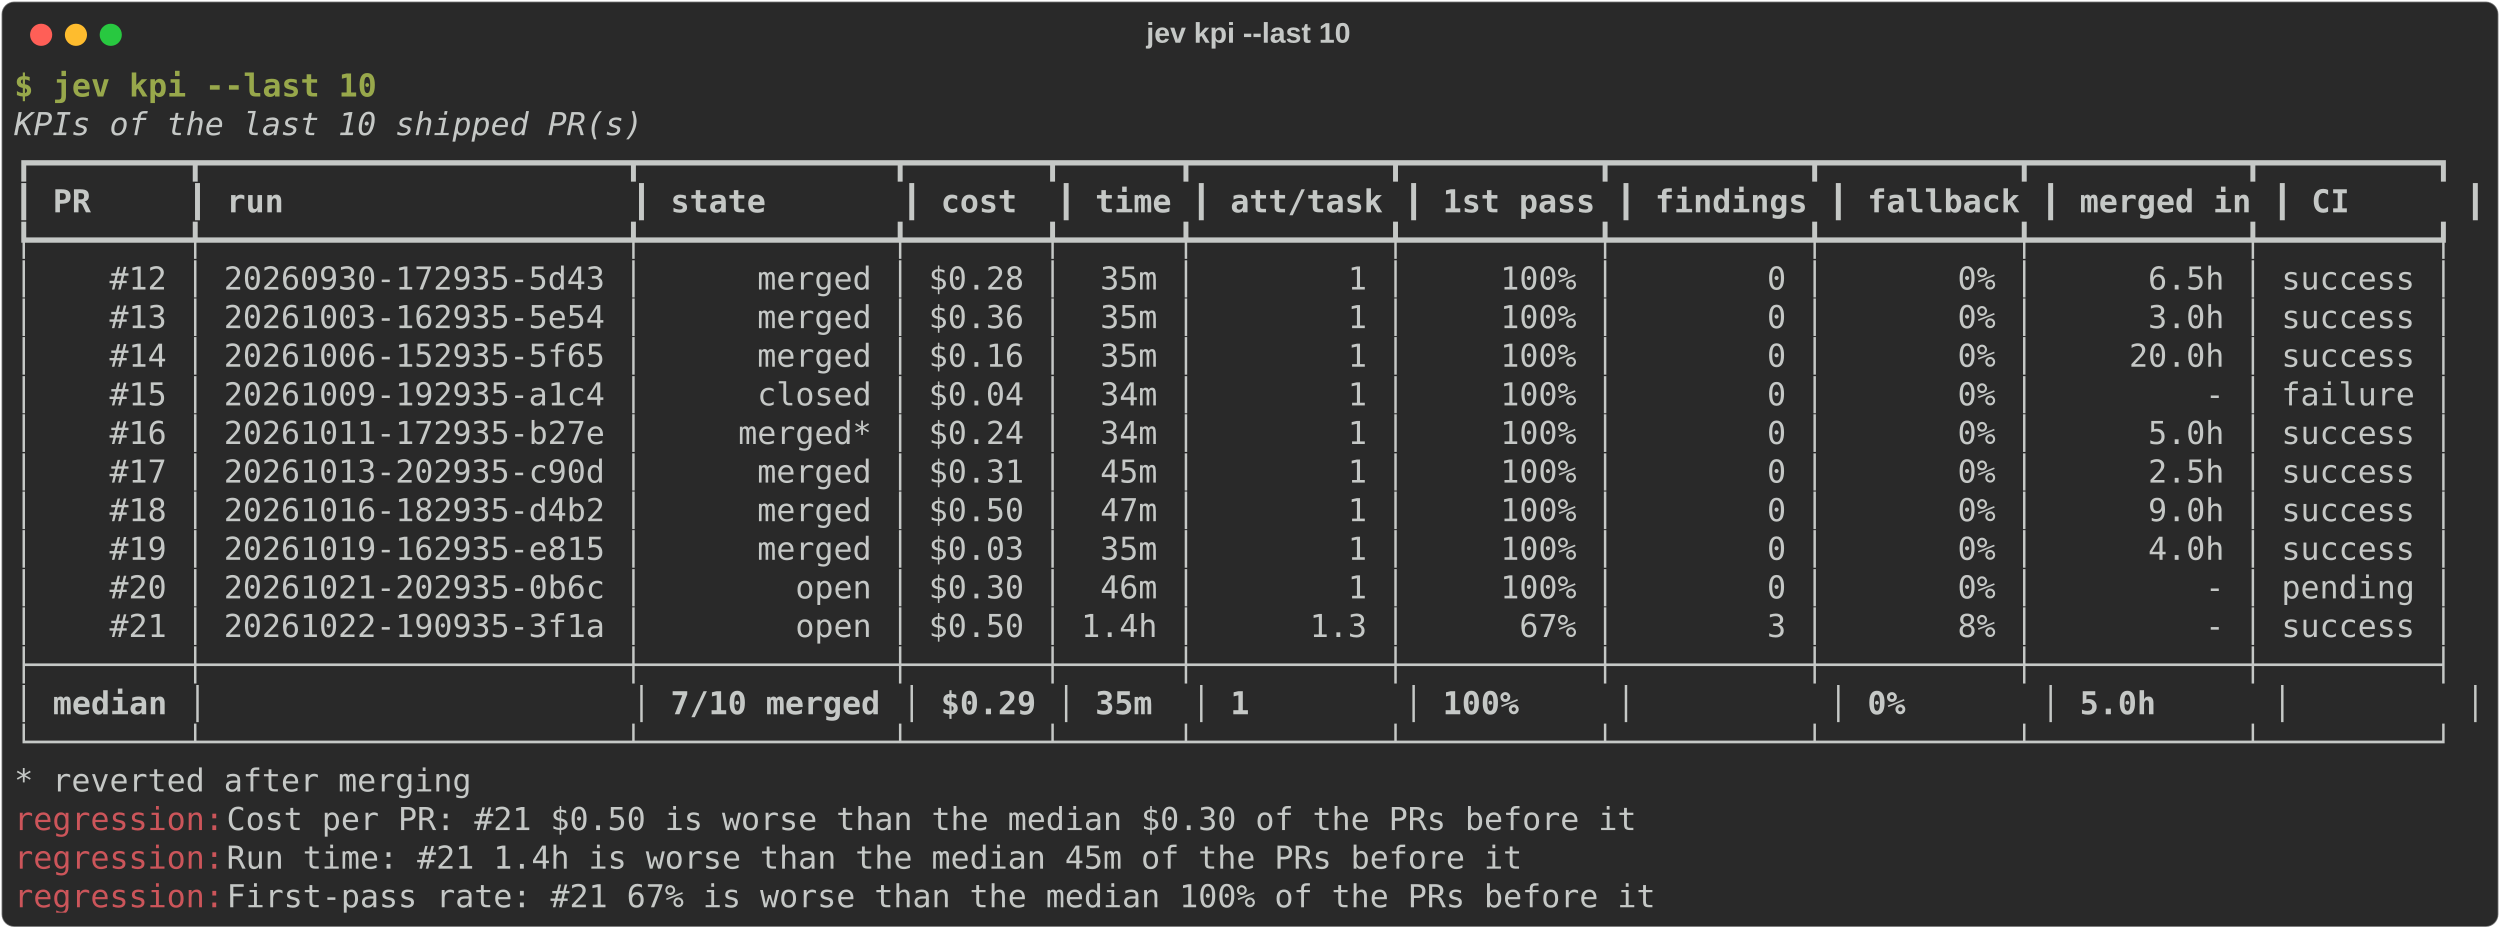
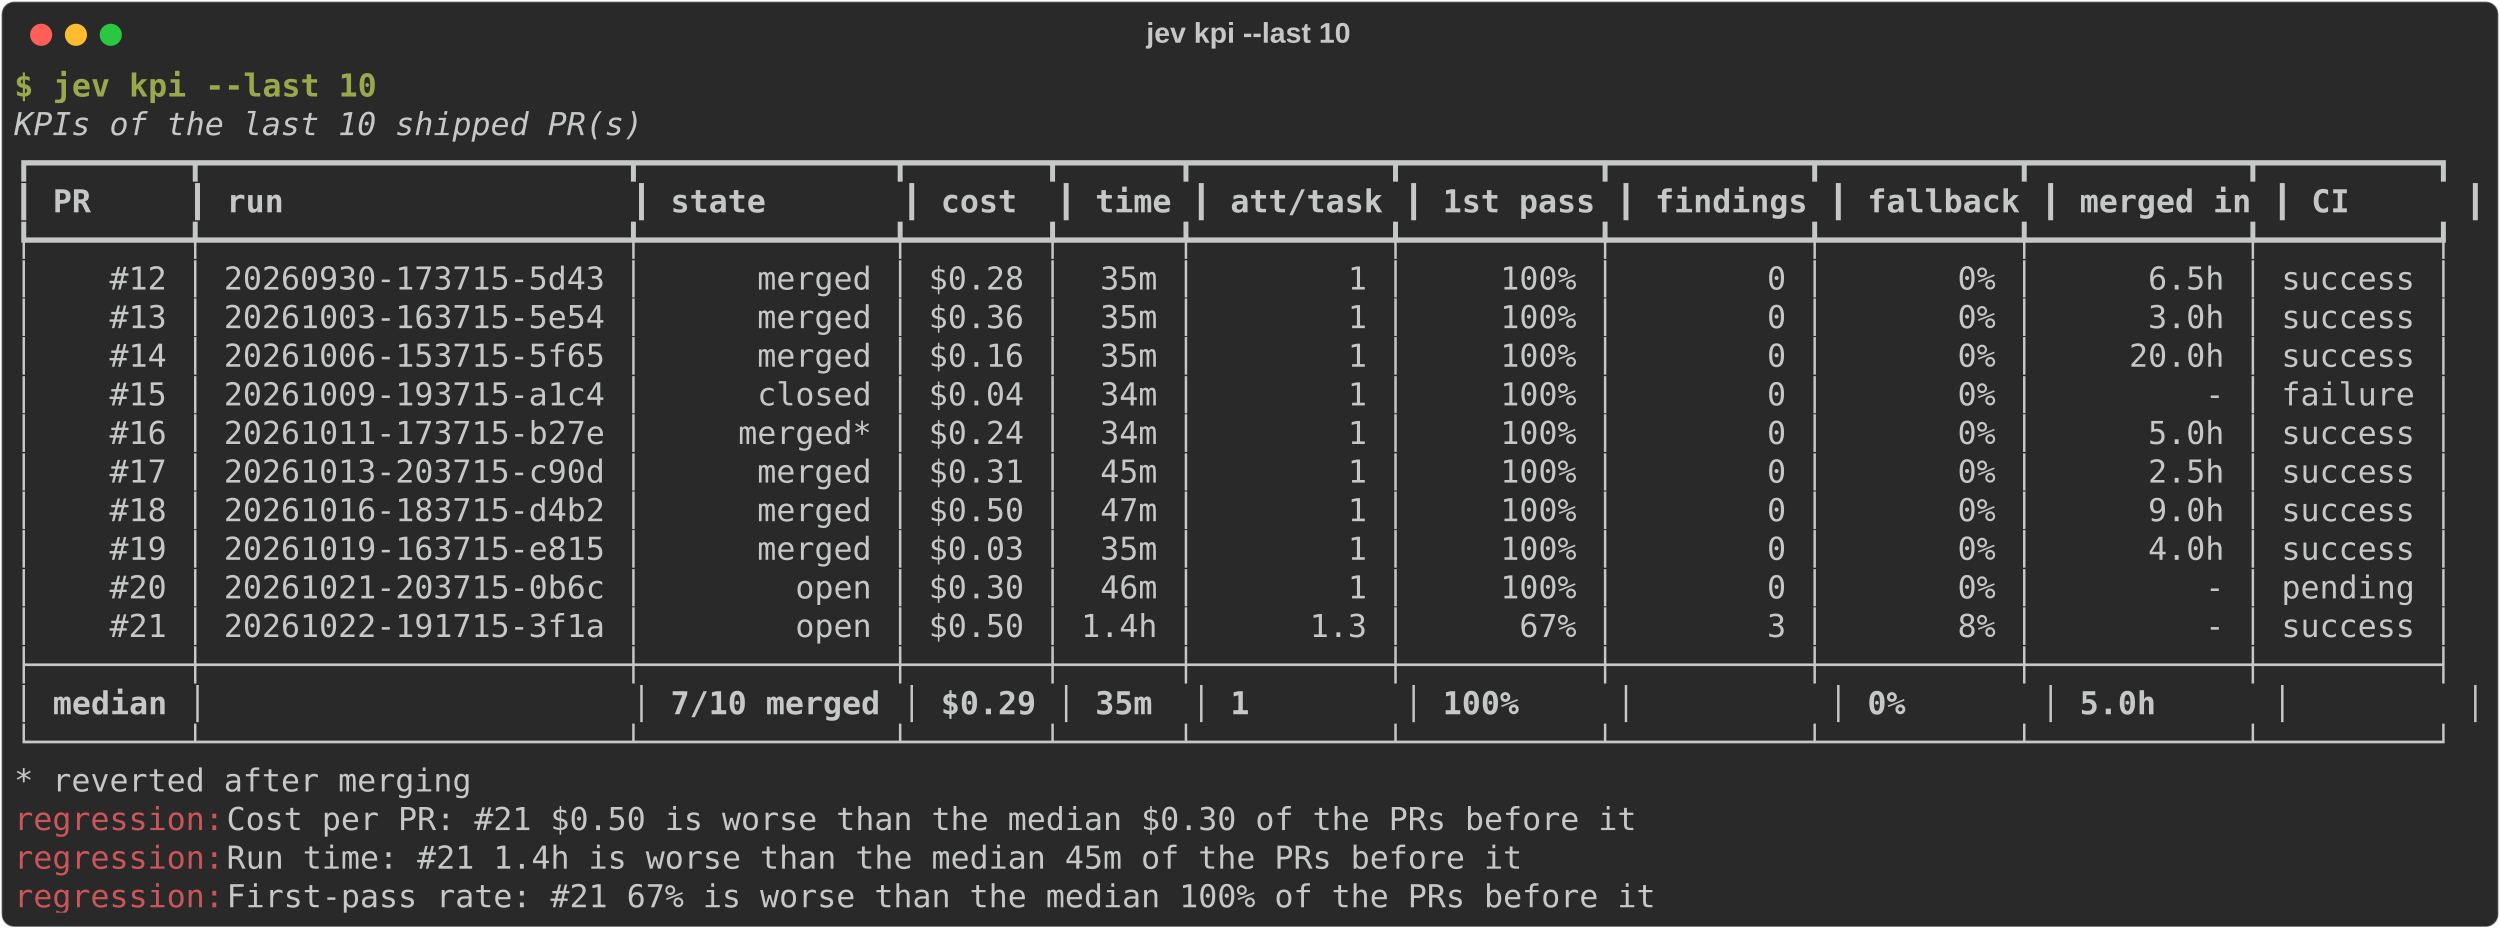
<svg xmlns="http://www.w3.org/2000/svg" class="rich-terminal" viewBox="0 0 1580 586.8">
  <style>

    @font-face {
        font-family: "Fira Code";
        src: local("FiraCode-Regular"),
                url("https://cdnjs.cloudflare.com/ajax/libs/firacode/6.2.0/woff2/FiraCode-Regular.woff2") format("woff2"),
                url("https://cdnjs.cloudflare.com/ajax/libs/firacode/6.2.0/woff/FiraCode-Regular.woff") format("woff");
        font-style: normal;
        font-weight: 400;
    }
    @font-face {
        font-family: "Fira Code";
        src: local("FiraCode-Bold"),
                url("https://cdnjs.cloudflare.com/ajax/libs/firacode/6.2.0/woff2/FiraCode-Bold.woff2") format("woff2"),
                url("https://cdnjs.cloudflare.com/ajax/libs/firacode/6.2.0/woff/FiraCode-Bold.woff") format("woff");
        font-style: bold;
        font-weight: 700;
    }

-     .terminal-2445889834-matrix {
+     .terminal-4103426316-matrix {
        font-family: Fira Code, monospace;
        font-size: 20px;
        line-height: 24.4px;
        font-variant-east-asian: full-width;
    }

-     .terminal-2445889834-title {
+     .terminal-4103426316-title {
        font-size: 18px;
        font-weight: bold;
        font-family: arial;
    }

-     .terminal-2445889834-r1 { fill: #98a84b;font-weight: bold }
- .terminal-2445889834-r2 { fill: #c5c8c6 }
- .terminal-2445889834-r3 { fill: #c5c8c6;font-style: italic; }
- .terminal-2445889834-r4 { fill: #c5c8c6;font-weight: bold }
- .terminal-2445889834-r5 { fill: #cc555a }
+     .terminal-4103426316-r1 { fill: #98a84b;font-weight: bold }
+ .terminal-4103426316-r2 { fill: #c5c8c6 }
+ .terminal-4103426316-r3 { fill: #c5c8c6;font-style: italic; }
+ .terminal-4103426316-r4 { fill: #c5c8c6;font-weight: bold }
+ .terminal-4103426316-r5 { fill: #cc555a }
    </style>
  <defs>
-     <clipPath id="terminal-2445889834-clip-terminal">
+     <clipPath id="terminal-4103426316-clip-terminal">
      <rect x="0" y="0" width="1560.6" height="535.8" />
    </clipPath>
-     <clipPath id="terminal-2445889834-line-0">
+     <clipPath id="terminal-4103426316-line-0">
      <rect x="0" y="1.5" width="1561.6" height="24.65" />
    </clipPath>
-     <clipPath id="terminal-2445889834-line-1">
+     <clipPath id="terminal-4103426316-line-1">
      <rect x="0" y="25.9" width="1561.6" height="24.65" />
    </clipPath>
-     <clipPath id="terminal-2445889834-line-2">
+     <clipPath id="terminal-4103426316-line-2">
      <rect x="0" y="50.3" width="1561.6" height="24.65" />
    </clipPath>
-     <clipPath id="terminal-2445889834-line-3">
+     <clipPath id="terminal-4103426316-line-3">
      <rect x="0" y="74.7" width="1561.6" height="24.65" />
    </clipPath>
-     <clipPath id="terminal-2445889834-line-4">
+     <clipPath id="terminal-4103426316-line-4">
      <rect x="0" y="99.1" width="1561.6" height="24.65" />
    </clipPath>
-     <clipPath id="terminal-2445889834-line-5">
+     <clipPath id="terminal-4103426316-line-5">
      <rect x="0" y="123.5" width="1561.6" height="24.65" />
    </clipPath>
-     <clipPath id="terminal-2445889834-line-6">
+     <clipPath id="terminal-4103426316-line-6">
      <rect x="0" y="147.9" width="1561.6" height="24.65" />
    </clipPath>
-     <clipPath id="terminal-2445889834-line-7">
+     <clipPath id="terminal-4103426316-line-7">
      <rect x="0" y="172.3" width="1561.6" height="24.65" />
    </clipPath>
-     <clipPath id="terminal-2445889834-line-8">
+     <clipPath id="terminal-4103426316-line-8">
      <rect x="0" y="196.7" width="1561.6" height="24.65" />
    </clipPath>
-     <clipPath id="terminal-2445889834-line-9">
+     <clipPath id="terminal-4103426316-line-9">
      <rect x="0" y="221.1" width="1561.6" height="24.65" />
    </clipPath>
-     <clipPath id="terminal-2445889834-line-10">
+     <clipPath id="terminal-4103426316-line-10">
      <rect x="0" y="245.5" width="1561.6" height="24.65" />
    </clipPath>
-     <clipPath id="terminal-2445889834-line-11">
+     <clipPath id="terminal-4103426316-line-11">
      <rect x="0" y="269.9" width="1561.6" height="24.65" />
    </clipPath>
-     <clipPath id="terminal-2445889834-line-12">
+     <clipPath id="terminal-4103426316-line-12">
      <rect x="0" y="294.3" width="1561.6" height="24.65" />
    </clipPath>
-     <clipPath id="terminal-2445889834-line-13">
+     <clipPath id="terminal-4103426316-line-13">
      <rect x="0" y="318.7" width="1561.6" height="24.65" />
    </clipPath>
-     <clipPath id="terminal-2445889834-line-14">
+     <clipPath id="terminal-4103426316-line-14">
      <rect x="0" y="343.1" width="1561.6" height="24.65" />
    </clipPath>
-     <clipPath id="terminal-2445889834-line-15">
+     <clipPath id="terminal-4103426316-line-15">
      <rect x="0" y="367.5" width="1561.6" height="24.65" />
    </clipPath>
-     <clipPath id="terminal-2445889834-line-16">
+     <clipPath id="terminal-4103426316-line-16">
      <rect x="0" y="391.9" width="1561.6" height="24.65" />
    </clipPath>
-     <clipPath id="terminal-2445889834-line-17">
+     <clipPath id="terminal-4103426316-line-17">
      <rect x="0" y="416.3" width="1561.6" height="24.65" />
    </clipPath>
-     <clipPath id="terminal-2445889834-line-18">
+     <clipPath id="terminal-4103426316-line-18">
      <rect x="0" y="440.7" width="1561.6" height="24.65" />
    </clipPath>
-     <clipPath id="terminal-2445889834-line-19">
+     <clipPath id="terminal-4103426316-line-19">
      <rect x="0" y="465.1" width="1561.6" height="24.65" />
    </clipPath>
-     <clipPath id="terminal-2445889834-line-20">
+     <clipPath id="terminal-4103426316-line-20">
      <rect x="0" y="489.5" width="1561.6" height="24.65" />
    </clipPath>
  </defs>
  <rect fill="#292929" stroke="rgba(255,255,255,0.35)" stroke-width="1" x="1" y="1" width="1578" height="584.8" rx="8" />
-   <text class="terminal-2445889834-title" fill="#c5c8c6" text-anchor="middle" x="789" y="27">jev kpi --last 10</text>
+   <text class="terminal-4103426316-title" fill="#c5c8c6" text-anchor="middle" x="789" y="27">jev kpi --last 10</text>
  <g transform="translate(26,22)">
    <circle cx="0" cy="0" r="7" fill="#ff5f57" />
    <circle cx="22" cy="0" r="7" fill="#febc2e" />
    <circle cx="44" cy="0" r="7" fill="#28c840" />
  </g>
-   <g transform="translate(9, 41)" clip-path="url(#terminal-2445889834-clip-terminal)">
-     <g class="terminal-2445889834-matrix">
-       <text class="terminal-2445889834-r1" x="0" y="20" textLength="24.4" clip-path="url(#terminal-2445889834-line-0)">$ </text>
-       <text class="terminal-2445889834-r1" x="24.4" y="20" textLength="207.4" clip-path="url(#terminal-2445889834-line-0)">jev kpi --last 10</text>
-       <text class="terminal-2445889834-r2" x="1561.6" y="20" textLength="12.2" clip-path="url(#terminal-2445889834-line-0)">
- </text>
-       <text class="terminal-2445889834-r3" x="0" y="44.4" textLength="1561.6" clip-path="url(#terminal-2445889834-line-1)">                                               KPIs of the last 10 shipped PR(s)                                                </text>
-       <text class="terminal-2445889834-r2" x="1561.6" y="44.4" textLength="12.2" clip-path="url(#terminal-2445889834-line-1)">
- </text>
-       <text class="terminal-2445889834-r2" x="0" y="68.8" textLength="1561.6" clip-path="url(#terminal-2445889834-line-2)">┏━━━━━━━━┳━━━━━━━━━━━━━━━━━━━━━━┳━━━━━━━━━━━━━┳━━━━━━━┳━━━━━━┳━━━━━━━━━━┳━━━━━━━━━━┳━━━━━━━━━━┳━━━━━━━━━━┳━━━━━━━━━━━┳━━━━━━━━━┓</text>
-       <text class="terminal-2445889834-r2" x="1561.6" y="68.8" textLength="12.2" clip-path="url(#terminal-2445889834-line-2)">
- </text>
-       <text class="terminal-2445889834-r2" x="0" y="93.2" textLength="12.2" clip-path="url(#terminal-2445889834-line-3)">┃</text>
-       <text class="terminal-2445889834-r4" x="24.4" y="93.2" textLength="73.2" clip-path="url(#terminal-2445889834-line-3)">    PR</text>
-       <text class="terminal-2445889834-r2" x="109.8" y="93.2" textLength="12.2" clip-path="url(#terminal-2445889834-line-3)">┃</text>
-       <text class="terminal-2445889834-r4" x="134.2" y="93.2" textLength="244" clip-path="url(#terminal-2445889834-line-3)">run                 </text>
-       <text class="terminal-2445889834-r2" x="390.4" y="93.2" textLength="12.2" clip-path="url(#terminal-2445889834-line-3)">┃</text>
-       <text class="terminal-2445889834-r4" x="414.8" y="93.2" textLength="134.2" clip-path="url(#terminal-2445889834-line-3)">      state</text>
-       <text class="terminal-2445889834-r2" x="561.2" y="93.2" textLength="12.2" clip-path="url(#terminal-2445889834-line-3)">┃</text>
-       <text class="terminal-2445889834-r4" x="585.6" y="93.2" textLength="61" clip-path="url(#terminal-2445889834-line-3)"> cost</text>
-       <text class="terminal-2445889834-r2" x="658.8" y="93.2" textLength="12.2" clip-path="url(#terminal-2445889834-line-3)">┃</text>
-       <text class="terminal-2445889834-r4" x="683.2" y="93.2" textLength="48.8" clip-path="url(#terminal-2445889834-line-3)">time</text>
-       <text class="terminal-2445889834-r2" x="744.2" y="93.2" textLength="12.2" clip-path="url(#terminal-2445889834-line-3)">┃</text>
-       <text class="terminal-2445889834-r4" x="768.6" y="93.2" textLength="97.6" clip-path="url(#terminal-2445889834-line-3)">att/task</text>
-       <text class="terminal-2445889834-r2" x="878.4" y="93.2" textLength="12.2" clip-path="url(#terminal-2445889834-line-3)">┃</text>
-       <text class="terminal-2445889834-r4" x="902.8" y="93.2" textLength="97.6" clip-path="url(#terminal-2445889834-line-3)">1st pass</text>
-       <text class="terminal-2445889834-r2" x="1012.6" y="93.2" textLength="12.2" clip-path="url(#terminal-2445889834-line-3)">┃</text>
-       <text class="terminal-2445889834-r4" x="1037" y="93.2" textLength="97.6" clip-path="url(#terminal-2445889834-line-3)">findings</text>
-       <text class="terminal-2445889834-r2" x="1146.8" y="93.2" textLength="12.2" clip-path="url(#terminal-2445889834-line-3)">┃</text>
-       <text class="terminal-2445889834-r4" x="1171.2" y="93.2" textLength="97.6" clip-path="url(#terminal-2445889834-line-3)">fallback</text>
-       <text class="terminal-2445889834-r2" x="1281" y="93.2" textLength="12.2" clip-path="url(#terminal-2445889834-line-3)">┃</text>
-       <text class="terminal-2445889834-r4" x="1305.4" y="93.2" textLength="109.8" clip-path="url(#terminal-2445889834-line-3)">merged in</text>
-       <text class="terminal-2445889834-r2" x="1427.4" y="93.2" textLength="12.2" clip-path="url(#terminal-2445889834-line-3)">┃</text>
-       <text class="terminal-2445889834-r4" x="1451.8" y="93.2" textLength="85.4" clip-path="url(#terminal-2445889834-line-3)">     CI</text>
-       <text class="terminal-2445889834-r2" x="1549.4" y="93.2" textLength="12.2" clip-path="url(#terminal-2445889834-line-3)">┃</text>
-       <text class="terminal-2445889834-r2" x="1561.6" y="93.2" textLength="12.2" clip-path="url(#terminal-2445889834-line-3)">
- </text>
-       <text class="terminal-2445889834-r2" x="0" y="117.6" textLength="1561.6" clip-path="url(#terminal-2445889834-line-4)">┡━━━━━━━━╇━━━━━━━━━━━━━━━━━━━━━━╇━━━━━━━━━━━━━╇━━━━━━━╇━━━━━━╇━━━━━━━━━━╇━━━━━━━━━━╇━━━━━━━━━━╇━━━━━━━━━━╇━━━━━━━━━━━╇━━━━━━━━━┩</text>
-       <text class="terminal-2445889834-r2" x="1561.6" y="117.6" textLength="12.2" clip-path="url(#terminal-2445889834-line-4)">
- </text>
-       <text class="terminal-2445889834-r2" x="0" y="142" textLength="1561.6" clip-path="url(#terminal-2445889834-line-5)">│    #12 │ 20260930-172935-5d43 │      merged │ $0.28 │  35m │        1 │     100% │        0 │       0% │      6.5h │ success │</text>
-       <text class="terminal-2445889834-r2" x="1561.6" y="142" textLength="12.2" clip-path="url(#terminal-2445889834-line-5)">
- </text>
-       <text class="terminal-2445889834-r2" x="0" y="166.4" textLength="1561.6" clip-path="url(#terminal-2445889834-line-6)">│    #13 │ 20261003-162935-5e54 │      merged │ $0.36 │  35m │        1 │     100% │        0 │       0% │      3.0h │ success │</text>
-       <text class="terminal-2445889834-r2" x="1561.6" y="166.4" textLength="12.2" clip-path="url(#terminal-2445889834-line-6)">
- </text>
-       <text class="terminal-2445889834-r2" x="0" y="190.8" textLength="1561.6" clip-path="url(#terminal-2445889834-line-7)">│    #14 │ 20261006-152935-5f65 │      merged │ $0.16 │  35m │        1 │     100% │        0 │       0% │     20.0h │ success │</text>
-       <text class="terminal-2445889834-r2" x="1561.6" y="190.8" textLength="12.2" clip-path="url(#terminal-2445889834-line-7)">
- </text>
-       <text class="terminal-2445889834-r2" x="0" y="215.2" textLength="1561.6" clip-path="url(#terminal-2445889834-line-8)">│    #15 │ 20261009-192935-a1c4 │      closed │ $0.04 │  34m │        1 │     100% │        0 │       0% │         - │ failure │</text>
-       <text class="terminal-2445889834-r2" x="1561.6" y="215.2" textLength="12.2" clip-path="url(#terminal-2445889834-line-8)">
- </text>
-       <text class="terminal-2445889834-r2" x="0" y="239.6" textLength="1561.6" clip-path="url(#terminal-2445889834-line-9)">│    #16 │ 20261011-172935-b27e │     merged* │ $0.24 │  34m │        1 │     100% │        0 │       0% │      5.0h │ success │</text>
-       <text class="terminal-2445889834-r2" x="1561.6" y="239.6" textLength="12.2" clip-path="url(#terminal-2445889834-line-9)">
- </text>
-       <text class="terminal-2445889834-r2" x="0" y="264" textLength="1561.6" clip-path="url(#terminal-2445889834-line-10)">│    #17 │ 20261013-202935-c90d │      merged │ $0.31 │  45m │        1 │     100% │        0 │       0% │      2.5h │ success │</text>
-       <text class="terminal-2445889834-r2" x="1561.6" y="264" textLength="12.2" clip-path="url(#terminal-2445889834-line-10)">
- </text>
-       <text class="terminal-2445889834-r2" x="0" y="288.4" textLength="1561.6" clip-path="url(#terminal-2445889834-line-11)">│    #18 │ 20261016-182935-d4b2 │      merged │ $0.50 │  47m │        1 │     100% │        0 │       0% │      9.0h │ success │</text>
-       <text class="terminal-2445889834-r2" x="1561.6" y="288.4" textLength="12.2" clip-path="url(#terminal-2445889834-line-11)">
- </text>
-       <text class="terminal-2445889834-r2" x="0" y="312.8" textLength="1561.6" clip-path="url(#terminal-2445889834-line-12)">│    #19 │ 20261019-162935-e815 │      merged │ $0.03 │  35m │        1 │     100% │        0 │       0% │      4.0h │ success │</text>
-       <text class="terminal-2445889834-r2" x="1561.6" y="312.8" textLength="12.2" clip-path="url(#terminal-2445889834-line-12)">
- </text>
-       <text class="terminal-2445889834-r2" x="0" y="337.2" textLength="1561.6" clip-path="url(#terminal-2445889834-line-13)">│    #20 │ 20261021-202935-0b6c │        open │ $0.30 │  46m │        1 │     100% │        0 │       0% │         - │ pending │</text>
-       <text class="terminal-2445889834-r2" x="1561.6" y="337.2" textLength="12.2" clip-path="url(#terminal-2445889834-line-13)">
- </text>
-       <text class="terminal-2445889834-r2" x="0" y="361.6" textLength="1561.6" clip-path="url(#terminal-2445889834-line-14)">│    #21 │ 20261022-190935-3f1a │        open │ $0.50 │ 1.4h │      1.3 │      67% │        3 │       8% │         - │ success │</text>
-       <text class="terminal-2445889834-r2" x="1561.6" y="361.6" textLength="12.2" clip-path="url(#terminal-2445889834-line-14)">
- </text>
-       <text class="terminal-2445889834-r2" x="0" y="386" textLength="1561.6" clip-path="url(#terminal-2445889834-line-15)">├────────┼──────────────────────┼─────────────┼───────┼──────┼──────────┼──────────┼──────────┼──────────┼───────────┼─────────┤</text>
-       <text class="terminal-2445889834-r2" x="1561.6" y="386" textLength="12.2" clip-path="url(#terminal-2445889834-line-15)">
- </text>
-       <text class="terminal-2445889834-r2" x="0" y="410.4" textLength="12.2" clip-path="url(#terminal-2445889834-line-16)">│</text>
-       <text class="terminal-2445889834-r4" x="24.4" y="410.4" textLength="73.2" clip-path="url(#terminal-2445889834-line-16)">median</text>
-       <text class="terminal-2445889834-r2" x="109.8" y="410.4" textLength="12.2" clip-path="url(#terminal-2445889834-line-16)">│</text>
-       <text class="terminal-2445889834-r2" x="390.4" y="410.4" textLength="12.2" clip-path="url(#terminal-2445889834-line-16)">│</text>
-       <text class="terminal-2445889834-r4" x="414.8" y="410.4" textLength="134.2" clip-path="url(#terminal-2445889834-line-16)">7/10 merged</text>
-       <text class="terminal-2445889834-r2" x="561.2" y="410.4" textLength="12.2" clip-path="url(#terminal-2445889834-line-16)">│</text>
-       <text class="terminal-2445889834-r4" x="585.6" y="410.4" textLength="61" clip-path="url(#terminal-2445889834-line-16)">$0.29</text>
-       <text class="terminal-2445889834-r2" x="658.8" y="410.4" textLength="12.2" clip-path="url(#terminal-2445889834-line-16)">│</text>
-       <text class="terminal-2445889834-r4" x="683.2" y="410.4" textLength="48.8" clip-path="url(#terminal-2445889834-line-16)"> 35m</text>
-       <text class="terminal-2445889834-r2" x="744.2" y="410.4" textLength="12.2" clip-path="url(#terminal-2445889834-line-16)">│</text>
-       <text class="terminal-2445889834-r4" x="768.6" y="410.4" textLength="97.6" clip-path="url(#terminal-2445889834-line-16)">       1</text>
-       <text class="terminal-2445889834-r2" x="878.4" y="410.4" textLength="12.2" clip-path="url(#terminal-2445889834-line-16)">│</text>
-       <text class="terminal-2445889834-r4" x="902.8" y="410.4" textLength="97.6" clip-path="url(#terminal-2445889834-line-16)">    100%</text>
-       <text class="terminal-2445889834-r2" x="1012.6" y="410.4" textLength="12.2" clip-path="url(#terminal-2445889834-line-16)">│</text>
-       <text class="terminal-2445889834-r2" x="1146.8" y="410.4" textLength="12.2" clip-path="url(#terminal-2445889834-line-16)">│</text>
-       <text class="terminal-2445889834-r4" x="1171.2" y="410.4" textLength="97.6" clip-path="url(#terminal-2445889834-line-16)">      0%</text>
-       <text class="terminal-2445889834-r2" x="1281" y="410.4" textLength="12.2" clip-path="url(#terminal-2445889834-line-16)">│</text>
-       <text class="terminal-2445889834-r4" x="1305.4" y="410.4" textLength="109.8" clip-path="url(#terminal-2445889834-line-16)">     5.0h</text>
-       <text class="terminal-2445889834-r2" x="1427.4" y="410.4" textLength="12.2" clip-path="url(#terminal-2445889834-line-16)">│</text>
-       <text class="terminal-2445889834-r2" x="1549.4" y="410.4" textLength="12.2" clip-path="url(#terminal-2445889834-line-16)">│</text>
-       <text class="terminal-2445889834-r2" x="1561.6" y="410.4" textLength="12.2" clip-path="url(#terminal-2445889834-line-16)">
- </text>
-       <text class="terminal-2445889834-r2" x="0" y="434.8" textLength="1561.6" clip-path="url(#terminal-2445889834-line-17)">└────────┴──────────────────────┴─────────────┴───────┴──────┴──────────┴──────────┴──────────┴──────────┴───────────┴─────────┘</text>
-       <text class="terminal-2445889834-r2" x="1561.6" y="434.8" textLength="12.2" clip-path="url(#terminal-2445889834-line-17)">
- </text>
-       <text class="terminal-2445889834-r2" x="0" y="459.2" textLength="292.8" clip-path="url(#terminal-2445889834-line-18)">* reverted after merging</text>
-       <text class="terminal-2445889834-r2" x="1561.6" y="459.2" textLength="12.2" clip-path="url(#terminal-2445889834-line-18)">
- </text>
-       <text class="terminal-2445889834-r5" x="0" y="483.6" textLength="134.2" clip-path="url(#terminal-2445889834-line-19)">regression:</text>
-       <text class="terminal-2445889834-r2" x="134.2" y="483.6" textLength="915" clip-path="url(#terminal-2445889834-line-19)"> Cost per PR: #21 $0.50 is worse than the median $0.30 of the PRs before it</text>
-       <text class="terminal-2445889834-r2" x="1561.6" y="483.6" textLength="12.2" clip-path="url(#terminal-2445889834-line-19)">
- </text>
-       <text class="terminal-2445889834-r5" x="0" y="508" textLength="134.2" clip-path="url(#terminal-2445889834-line-20)">regression:</text>
-       <text class="terminal-2445889834-r2" x="134.2" y="508" textLength="841.8" clip-path="url(#terminal-2445889834-line-20)"> Run time: #21 1.4h is worse than the median 45m of the PRs before it</text>
-       <text class="terminal-2445889834-r2" x="1561.6" y="508" textLength="12.2" clip-path="url(#terminal-2445889834-line-20)">
- </text>
-       <text class="terminal-2445889834-r5" x="0" y="532.4" textLength="134.2" clip-path="url(#terminal-2445889834-line-21)">regression:</text>
-       <text class="terminal-2445889834-r2" x="134.2" y="532.4" textLength="927.2" clip-path="url(#terminal-2445889834-line-21)"> First-pass rate: #21 67% is worse than the median 100% of the PRs before it</text>
-       <text class="terminal-2445889834-r2" x="1561.6" y="532.4" textLength="12.2" clip-path="url(#terminal-2445889834-line-21)">
+   <g transform="translate(9, 41)" clip-path="url(#terminal-4103426316-clip-terminal)">
+     <g class="terminal-4103426316-matrix">
+       <text class="terminal-4103426316-r1" x="0" y="20" textLength="24.4" clip-path="url(#terminal-4103426316-line-0)">$ </text>
+       <text class="terminal-4103426316-r1" x="24.4" y="20" textLength="207.4" clip-path="url(#terminal-4103426316-line-0)">jev kpi --last 10</text>
+       <text class="terminal-4103426316-r2" x="1561.6" y="20" textLength="12.2" clip-path="url(#terminal-4103426316-line-0)">
+ </text>
+       <text class="terminal-4103426316-r3" x="0" y="44.4" textLength="1561.6" clip-path="url(#terminal-4103426316-line-1)">                                               KPIs of the last 10 shipped PR(s)                                                </text>
+       <text class="terminal-4103426316-r2" x="1561.6" y="44.4" textLength="12.2" clip-path="url(#terminal-4103426316-line-1)">
+ </text>
+       <text class="terminal-4103426316-r2" x="0" y="68.8" textLength="1561.6" clip-path="url(#terminal-4103426316-line-2)">┏━━━━━━━━┳━━━━━━━━━━━━━━━━━━━━━━┳━━━━━━━━━━━━━┳━━━━━━━┳━━━━━━┳━━━━━━━━━━┳━━━━━━━━━━┳━━━━━━━━━━┳━━━━━━━━━━┳━━━━━━━━━━━┳━━━━━━━━━┓</text>
+       <text class="terminal-4103426316-r2" x="1561.6" y="68.8" textLength="12.2" clip-path="url(#terminal-4103426316-line-2)">
+ </text>
+       <text class="terminal-4103426316-r2" x="0" y="93.2" textLength="12.2" clip-path="url(#terminal-4103426316-line-3)">┃</text>
+       <text class="terminal-4103426316-r4" x="24.4" y="93.2" textLength="73.2" clip-path="url(#terminal-4103426316-line-3)">    PR</text>
+       <text class="terminal-4103426316-r2" x="109.8" y="93.2" textLength="12.2" clip-path="url(#terminal-4103426316-line-3)">┃</text>
+       <text class="terminal-4103426316-r4" x="134.2" y="93.2" textLength="244" clip-path="url(#terminal-4103426316-line-3)">run                 </text>
+       <text class="terminal-4103426316-r2" x="390.4" y="93.2" textLength="12.2" clip-path="url(#terminal-4103426316-line-3)">┃</text>
+       <text class="terminal-4103426316-r4" x="414.8" y="93.2" textLength="134.2" clip-path="url(#terminal-4103426316-line-3)">      state</text>
+       <text class="terminal-4103426316-r2" x="561.2" y="93.2" textLength="12.2" clip-path="url(#terminal-4103426316-line-3)">┃</text>
+       <text class="terminal-4103426316-r4" x="585.6" y="93.2" textLength="61" clip-path="url(#terminal-4103426316-line-3)"> cost</text>
+       <text class="terminal-4103426316-r2" x="658.8" y="93.2" textLength="12.2" clip-path="url(#terminal-4103426316-line-3)">┃</text>
+       <text class="terminal-4103426316-r4" x="683.2" y="93.2" textLength="48.8" clip-path="url(#terminal-4103426316-line-3)">time</text>
+       <text class="terminal-4103426316-r2" x="744.2" y="93.2" textLength="12.2" clip-path="url(#terminal-4103426316-line-3)">┃</text>
+       <text class="terminal-4103426316-r4" x="768.6" y="93.2" textLength="97.6" clip-path="url(#terminal-4103426316-line-3)">att/task</text>
+       <text class="terminal-4103426316-r2" x="878.4" y="93.2" textLength="12.2" clip-path="url(#terminal-4103426316-line-3)">┃</text>
+       <text class="terminal-4103426316-r4" x="902.8" y="93.2" textLength="97.6" clip-path="url(#terminal-4103426316-line-3)">1st pass</text>
+       <text class="terminal-4103426316-r2" x="1012.6" y="93.2" textLength="12.2" clip-path="url(#terminal-4103426316-line-3)">┃</text>
+       <text class="terminal-4103426316-r4" x="1037" y="93.2" textLength="97.6" clip-path="url(#terminal-4103426316-line-3)">findings</text>
+       <text class="terminal-4103426316-r2" x="1146.8" y="93.2" textLength="12.2" clip-path="url(#terminal-4103426316-line-3)">┃</text>
+       <text class="terminal-4103426316-r4" x="1171.2" y="93.2" textLength="97.6" clip-path="url(#terminal-4103426316-line-3)">fallback</text>
+       <text class="terminal-4103426316-r2" x="1281" y="93.2" textLength="12.2" clip-path="url(#terminal-4103426316-line-3)">┃</text>
+       <text class="terminal-4103426316-r4" x="1305.4" y="93.2" textLength="109.8" clip-path="url(#terminal-4103426316-line-3)">merged in</text>
+       <text class="terminal-4103426316-r2" x="1427.4" y="93.2" textLength="12.2" clip-path="url(#terminal-4103426316-line-3)">┃</text>
+       <text class="terminal-4103426316-r4" x="1451.8" y="93.2" textLength="85.4" clip-path="url(#terminal-4103426316-line-3)">     CI</text>
+       <text class="terminal-4103426316-r2" x="1549.4" y="93.2" textLength="12.2" clip-path="url(#terminal-4103426316-line-3)">┃</text>
+       <text class="terminal-4103426316-r2" x="1561.6" y="93.2" textLength="12.2" clip-path="url(#terminal-4103426316-line-3)">
+ </text>
+       <text class="terminal-4103426316-r2" x="0" y="117.6" textLength="1561.6" clip-path="url(#terminal-4103426316-line-4)">┡━━━━━━━━╇━━━━━━━━━━━━━━━━━━━━━━╇━━━━━━━━━━━━━╇━━━━━━━╇━━━━━━╇━━━━━━━━━━╇━━━━━━━━━━╇━━━━━━━━━━╇━━━━━━━━━━╇━━━━━━━━━━━╇━━━━━━━━━┩</text>
+       <text class="terminal-4103426316-r2" x="1561.6" y="117.6" textLength="12.2" clip-path="url(#terminal-4103426316-line-4)">
+ </text>
+       <text class="terminal-4103426316-r2" x="0" y="142" textLength="1561.6" clip-path="url(#terminal-4103426316-line-5)">│    #12 │ 20260930-173715-5d43 │      merged │ $0.28 │  35m │        1 │     100% │        0 │       0% │      6.5h │ success │</text>
+       <text class="terminal-4103426316-r2" x="1561.6" y="142" textLength="12.2" clip-path="url(#terminal-4103426316-line-5)">
+ </text>
+       <text class="terminal-4103426316-r2" x="0" y="166.4" textLength="1561.6" clip-path="url(#terminal-4103426316-line-6)">│    #13 │ 20261003-163715-5e54 │      merged │ $0.36 │  35m │        1 │     100% │        0 │       0% │      3.0h │ success │</text>
+       <text class="terminal-4103426316-r2" x="1561.6" y="166.4" textLength="12.2" clip-path="url(#terminal-4103426316-line-6)">
+ </text>
+       <text class="terminal-4103426316-r2" x="0" y="190.8" textLength="1561.6" clip-path="url(#terminal-4103426316-line-7)">│    #14 │ 20261006-153715-5f65 │      merged │ $0.16 │  35m │        1 │     100% │        0 │       0% │     20.0h │ success │</text>
+       <text class="terminal-4103426316-r2" x="1561.6" y="190.8" textLength="12.2" clip-path="url(#terminal-4103426316-line-7)">
+ </text>
+       <text class="terminal-4103426316-r2" x="0" y="215.2" textLength="1561.6" clip-path="url(#terminal-4103426316-line-8)">│    #15 │ 20261009-193715-a1c4 │      closed │ $0.04 │  34m │        1 │     100% │        0 │       0% │         - │ failure │</text>
+       <text class="terminal-4103426316-r2" x="1561.6" y="215.2" textLength="12.2" clip-path="url(#terminal-4103426316-line-8)">
+ </text>
+       <text class="terminal-4103426316-r2" x="0" y="239.6" textLength="1561.6" clip-path="url(#terminal-4103426316-line-9)">│    #16 │ 20261011-173715-b27e │     merged* │ $0.24 │  34m │        1 │     100% │        0 │       0% │      5.0h │ success │</text>
+       <text class="terminal-4103426316-r2" x="1561.6" y="239.6" textLength="12.2" clip-path="url(#terminal-4103426316-line-9)">
+ </text>
+       <text class="terminal-4103426316-r2" x="0" y="264" textLength="1561.6" clip-path="url(#terminal-4103426316-line-10)">│    #17 │ 20261013-203715-c90d │      merged │ $0.31 │  45m │        1 │     100% │        0 │       0% │      2.5h │ success │</text>
+       <text class="terminal-4103426316-r2" x="1561.6" y="264" textLength="12.2" clip-path="url(#terminal-4103426316-line-10)">
+ </text>
+       <text class="terminal-4103426316-r2" x="0" y="288.4" textLength="1561.6" clip-path="url(#terminal-4103426316-line-11)">│    #18 │ 20261016-183715-d4b2 │      merged │ $0.50 │  47m │        1 │     100% │        0 │       0% │      9.0h │ success │</text>
+       <text class="terminal-4103426316-r2" x="1561.6" y="288.4" textLength="12.2" clip-path="url(#terminal-4103426316-line-11)">
+ </text>
+       <text class="terminal-4103426316-r2" x="0" y="312.8" textLength="1561.6" clip-path="url(#terminal-4103426316-line-12)">│    #19 │ 20261019-163715-e815 │      merged │ $0.03 │  35m │        1 │     100% │        0 │       0% │      4.0h │ success │</text>
+       <text class="terminal-4103426316-r2" x="1561.6" y="312.8" textLength="12.2" clip-path="url(#terminal-4103426316-line-12)">
+ </text>
+       <text class="terminal-4103426316-r2" x="0" y="337.2" textLength="1561.6" clip-path="url(#terminal-4103426316-line-13)">│    #20 │ 20261021-203715-0b6c │        open │ $0.30 │  46m │        1 │     100% │        0 │       0% │         - │ pending │</text>
+       <text class="terminal-4103426316-r2" x="1561.6" y="337.2" textLength="12.2" clip-path="url(#terminal-4103426316-line-13)">
+ </text>
+       <text class="terminal-4103426316-r2" x="0" y="361.6" textLength="1561.6" clip-path="url(#terminal-4103426316-line-14)">│    #21 │ 20261022-191715-3f1a │        open │ $0.50 │ 1.4h │      1.3 │      67% │        3 │       8% │         - │ success │</text>
+       <text class="terminal-4103426316-r2" x="1561.6" y="361.6" textLength="12.2" clip-path="url(#terminal-4103426316-line-14)">
+ </text>
+       <text class="terminal-4103426316-r2" x="0" y="386" textLength="1561.6" clip-path="url(#terminal-4103426316-line-15)">├────────┼──────────────────────┼─────────────┼───────┼──────┼──────────┼──────────┼──────────┼──────────┼───────────┼─────────┤</text>
+       <text class="terminal-4103426316-r2" x="1561.6" y="386" textLength="12.2" clip-path="url(#terminal-4103426316-line-15)">
+ </text>
+       <text class="terminal-4103426316-r2" x="0" y="410.4" textLength="12.2" clip-path="url(#terminal-4103426316-line-16)">│</text>
+       <text class="terminal-4103426316-r4" x="24.4" y="410.4" textLength="73.2" clip-path="url(#terminal-4103426316-line-16)">median</text>
+       <text class="terminal-4103426316-r2" x="109.8" y="410.4" textLength="12.2" clip-path="url(#terminal-4103426316-line-16)">│</text>
+       <text class="terminal-4103426316-r2" x="390.4" y="410.4" textLength="12.2" clip-path="url(#terminal-4103426316-line-16)">│</text>
+       <text class="terminal-4103426316-r4" x="414.8" y="410.4" textLength="134.2" clip-path="url(#terminal-4103426316-line-16)">7/10 merged</text>
+       <text class="terminal-4103426316-r2" x="561.2" y="410.4" textLength="12.2" clip-path="url(#terminal-4103426316-line-16)">│</text>
+       <text class="terminal-4103426316-r4" x="585.6" y="410.4" textLength="61" clip-path="url(#terminal-4103426316-line-16)">$0.29</text>
+       <text class="terminal-4103426316-r2" x="658.8" y="410.4" textLength="12.2" clip-path="url(#terminal-4103426316-line-16)">│</text>
+       <text class="terminal-4103426316-r4" x="683.2" y="410.4" textLength="48.8" clip-path="url(#terminal-4103426316-line-16)"> 35m</text>
+       <text class="terminal-4103426316-r2" x="744.2" y="410.4" textLength="12.2" clip-path="url(#terminal-4103426316-line-16)">│</text>
+       <text class="terminal-4103426316-r4" x="768.6" y="410.4" textLength="97.6" clip-path="url(#terminal-4103426316-line-16)">       1</text>
+       <text class="terminal-4103426316-r2" x="878.4" y="410.4" textLength="12.2" clip-path="url(#terminal-4103426316-line-16)">│</text>
+       <text class="terminal-4103426316-r4" x="902.8" y="410.4" textLength="97.6" clip-path="url(#terminal-4103426316-line-16)">    100%</text>
+       <text class="terminal-4103426316-r2" x="1012.6" y="410.4" textLength="12.2" clip-path="url(#terminal-4103426316-line-16)">│</text>
+       <text class="terminal-4103426316-r2" x="1146.8" y="410.4" textLength="12.2" clip-path="url(#terminal-4103426316-line-16)">│</text>
+       <text class="terminal-4103426316-r4" x="1171.2" y="410.4" textLength="97.6" clip-path="url(#terminal-4103426316-line-16)">      0%</text>
+       <text class="terminal-4103426316-r2" x="1281" y="410.4" textLength="12.2" clip-path="url(#terminal-4103426316-line-16)">│</text>
+       <text class="terminal-4103426316-r4" x="1305.4" y="410.4" textLength="109.8" clip-path="url(#terminal-4103426316-line-16)">     5.0h</text>
+       <text class="terminal-4103426316-r2" x="1427.4" y="410.4" textLength="12.2" clip-path="url(#terminal-4103426316-line-16)">│</text>
+       <text class="terminal-4103426316-r2" x="1549.4" y="410.4" textLength="12.2" clip-path="url(#terminal-4103426316-line-16)">│</text>
+       <text class="terminal-4103426316-r2" x="1561.6" y="410.4" textLength="12.2" clip-path="url(#terminal-4103426316-line-16)">
+ </text>
+       <text class="terminal-4103426316-r2" x="0" y="434.8" textLength="1561.6" clip-path="url(#terminal-4103426316-line-17)">└────────┴──────────────────────┴─────────────┴───────┴──────┴──────────┴──────────┴──────────┴──────────┴───────────┴─────────┘</text>
+       <text class="terminal-4103426316-r2" x="1561.6" y="434.8" textLength="12.2" clip-path="url(#terminal-4103426316-line-17)">
+ </text>
+       <text class="terminal-4103426316-r2" x="0" y="459.2" textLength="292.8" clip-path="url(#terminal-4103426316-line-18)">* reverted after merging</text>
+       <text class="terminal-4103426316-r2" x="1561.6" y="459.2" textLength="12.2" clip-path="url(#terminal-4103426316-line-18)">
+ </text>
+       <text class="terminal-4103426316-r5" x="0" y="483.6" textLength="134.2" clip-path="url(#terminal-4103426316-line-19)">regression:</text>
+       <text class="terminal-4103426316-r2" x="134.2" y="483.6" textLength="915" clip-path="url(#terminal-4103426316-line-19)"> Cost per PR: #21 $0.50 is worse than the median $0.30 of the PRs before it</text>
+       <text class="terminal-4103426316-r2" x="1561.6" y="483.6" textLength="12.2" clip-path="url(#terminal-4103426316-line-19)">
+ </text>
+       <text class="terminal-4103426316-r5" x="0" y="508" textLength="134.2" clip-path="url(#terminal-4103426316-line-20)">regression:</text>
+       <text class="terminal-4103426316-r2" x="134.2" y="508" textLength="841.8" clip-path="url(#terminal-4103426316-line-20)"> Run time: #21 1.4h is worse than the median 45m of the PRs before it</text>
+       <text class="terminal-4103426316-r2" x="1561.6" y="508" textLength="12.2" clip-path="url(#terminal-4103426316-line-20)">
+ </text>
+       <text class="terminal-4103426316-r5" x="0" y="532.4" textLength="134.2" clip-path="url(#terminal-4103426316-line-21)">regression:</text>
+       <text class="terminal-4103426316-r2" x="134.2" y="532.4" textLength="927.2" clip-path="url(#terminal-4103426316-line-21)"> First-pass rate: #21 67% is worse than the median 100% of the PRs before it</text>
+       <text class="terminal-4103426316-r2" x="1561.6" y="532.4" textLength="12.2" clip-path="url(#terminal-4103426316-line-21)">
</text>
    </g>
  </g>
</svg>
